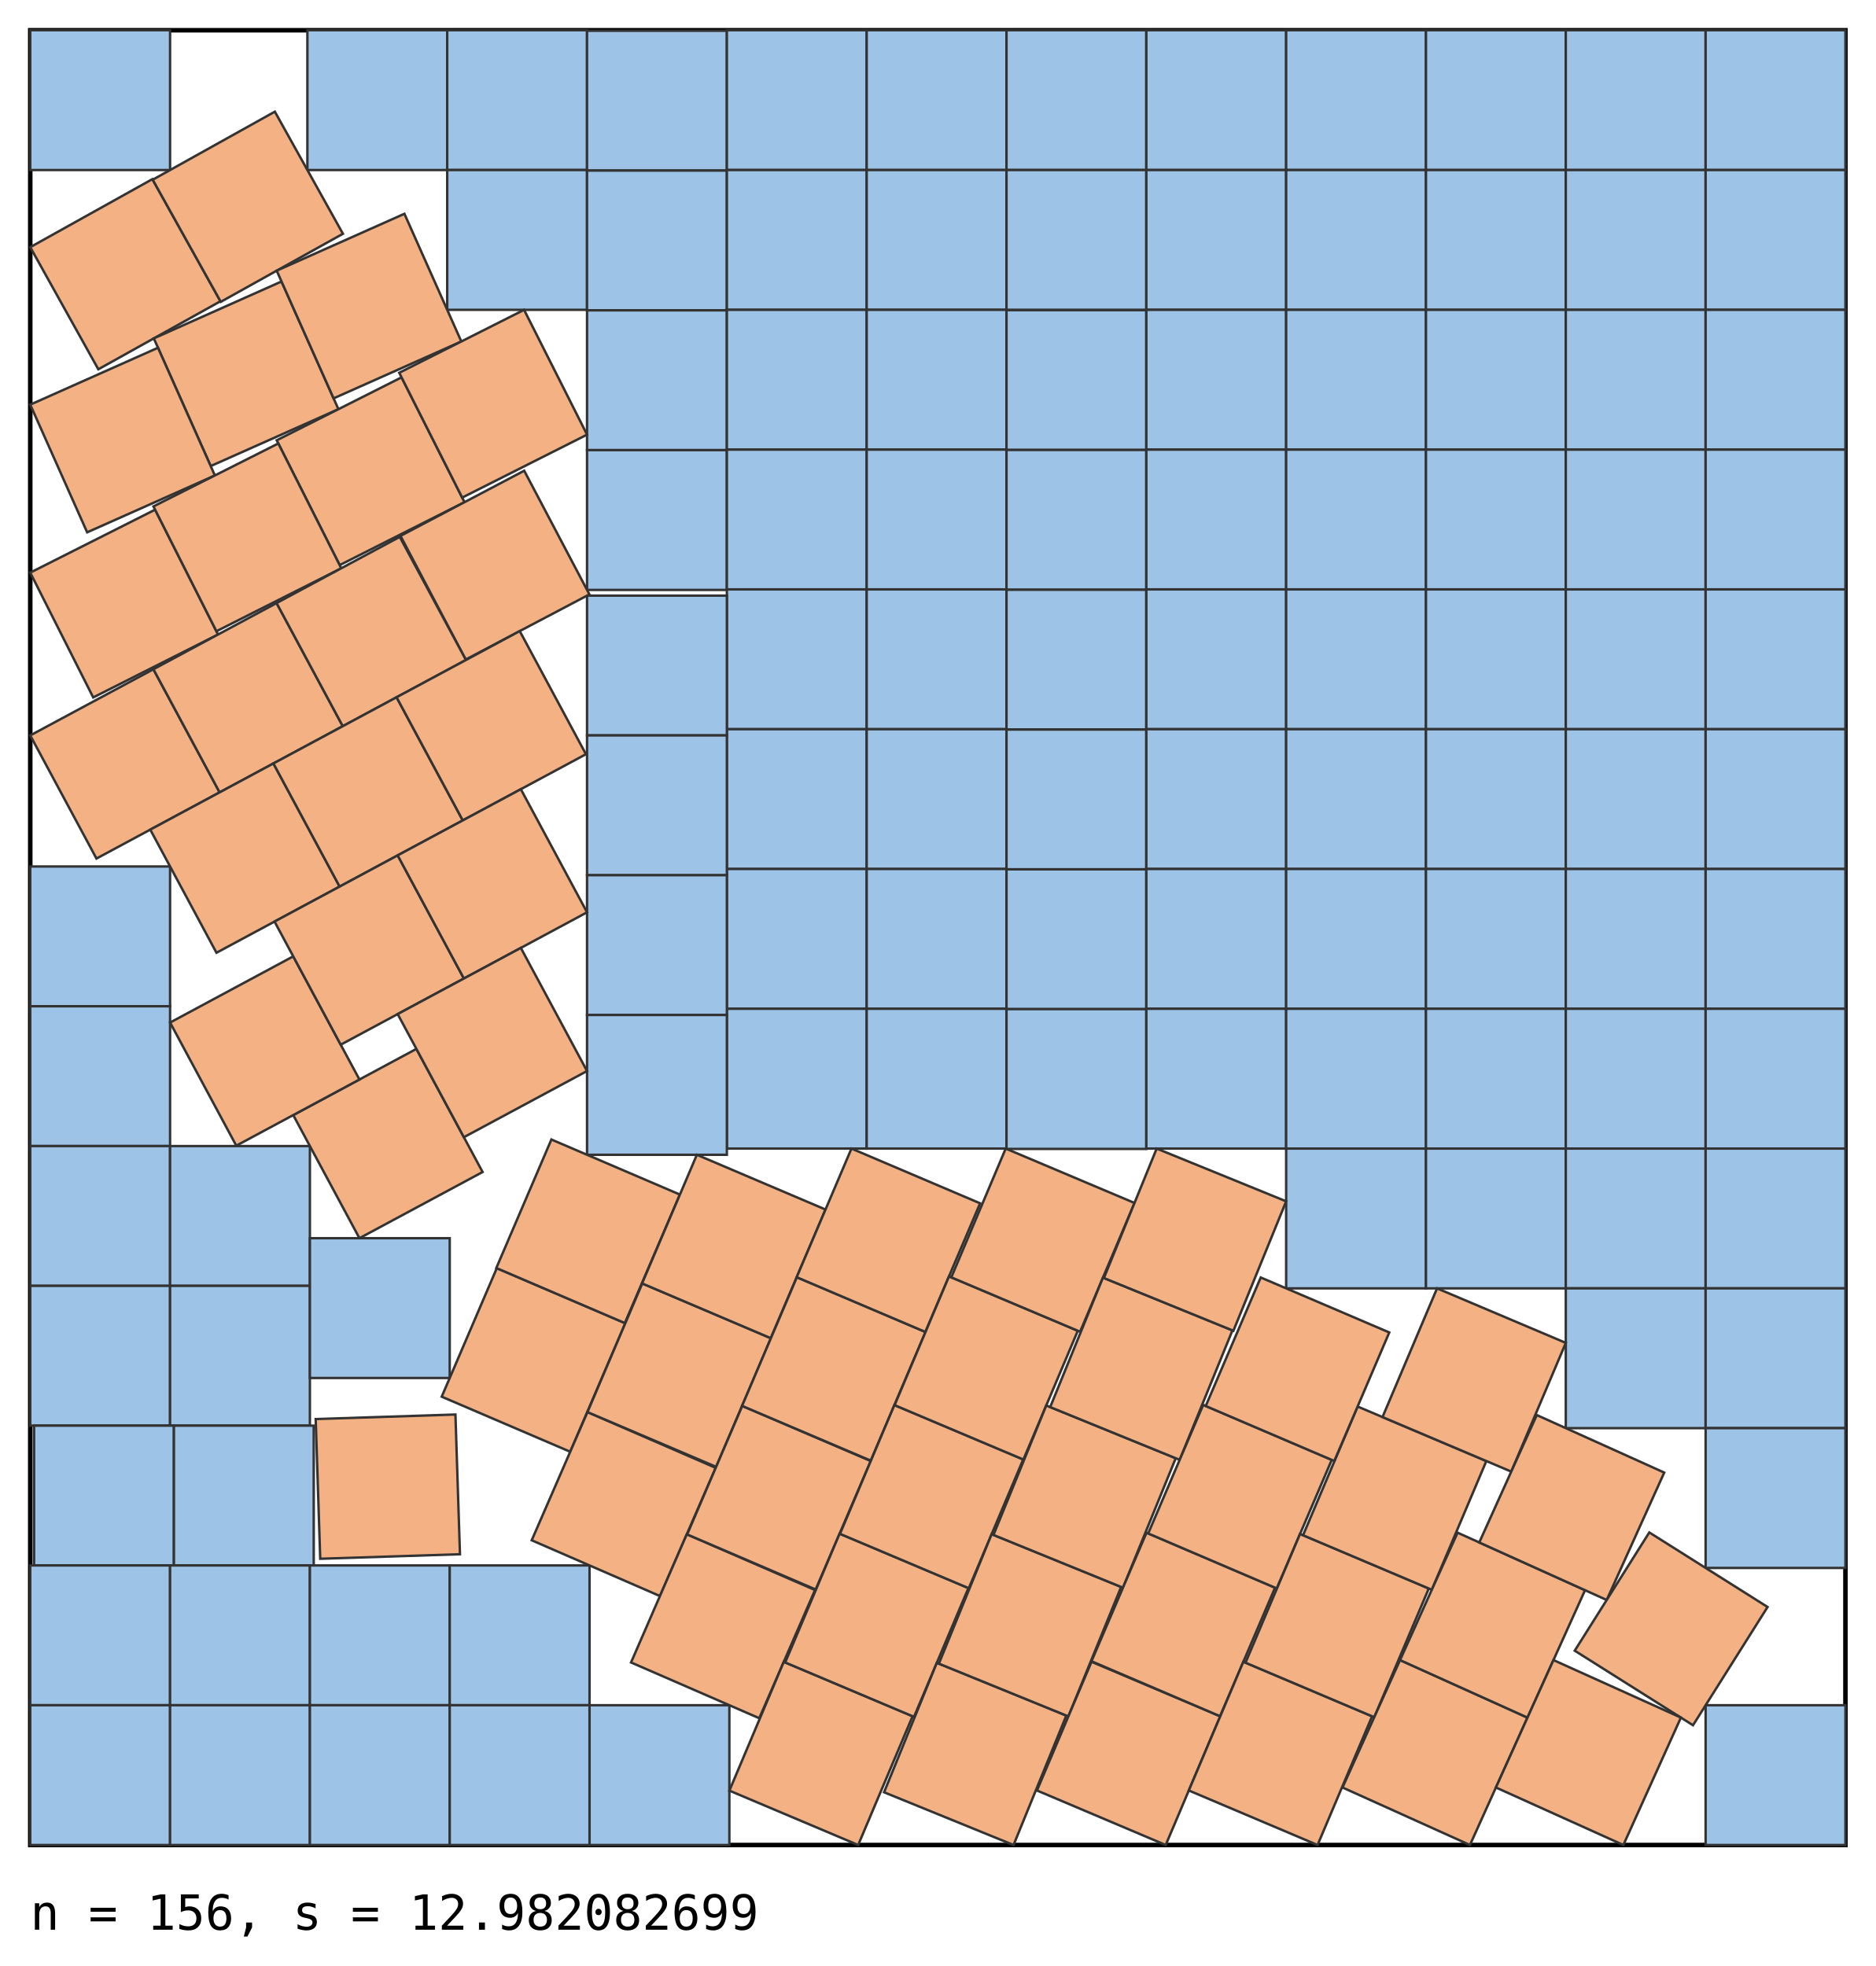
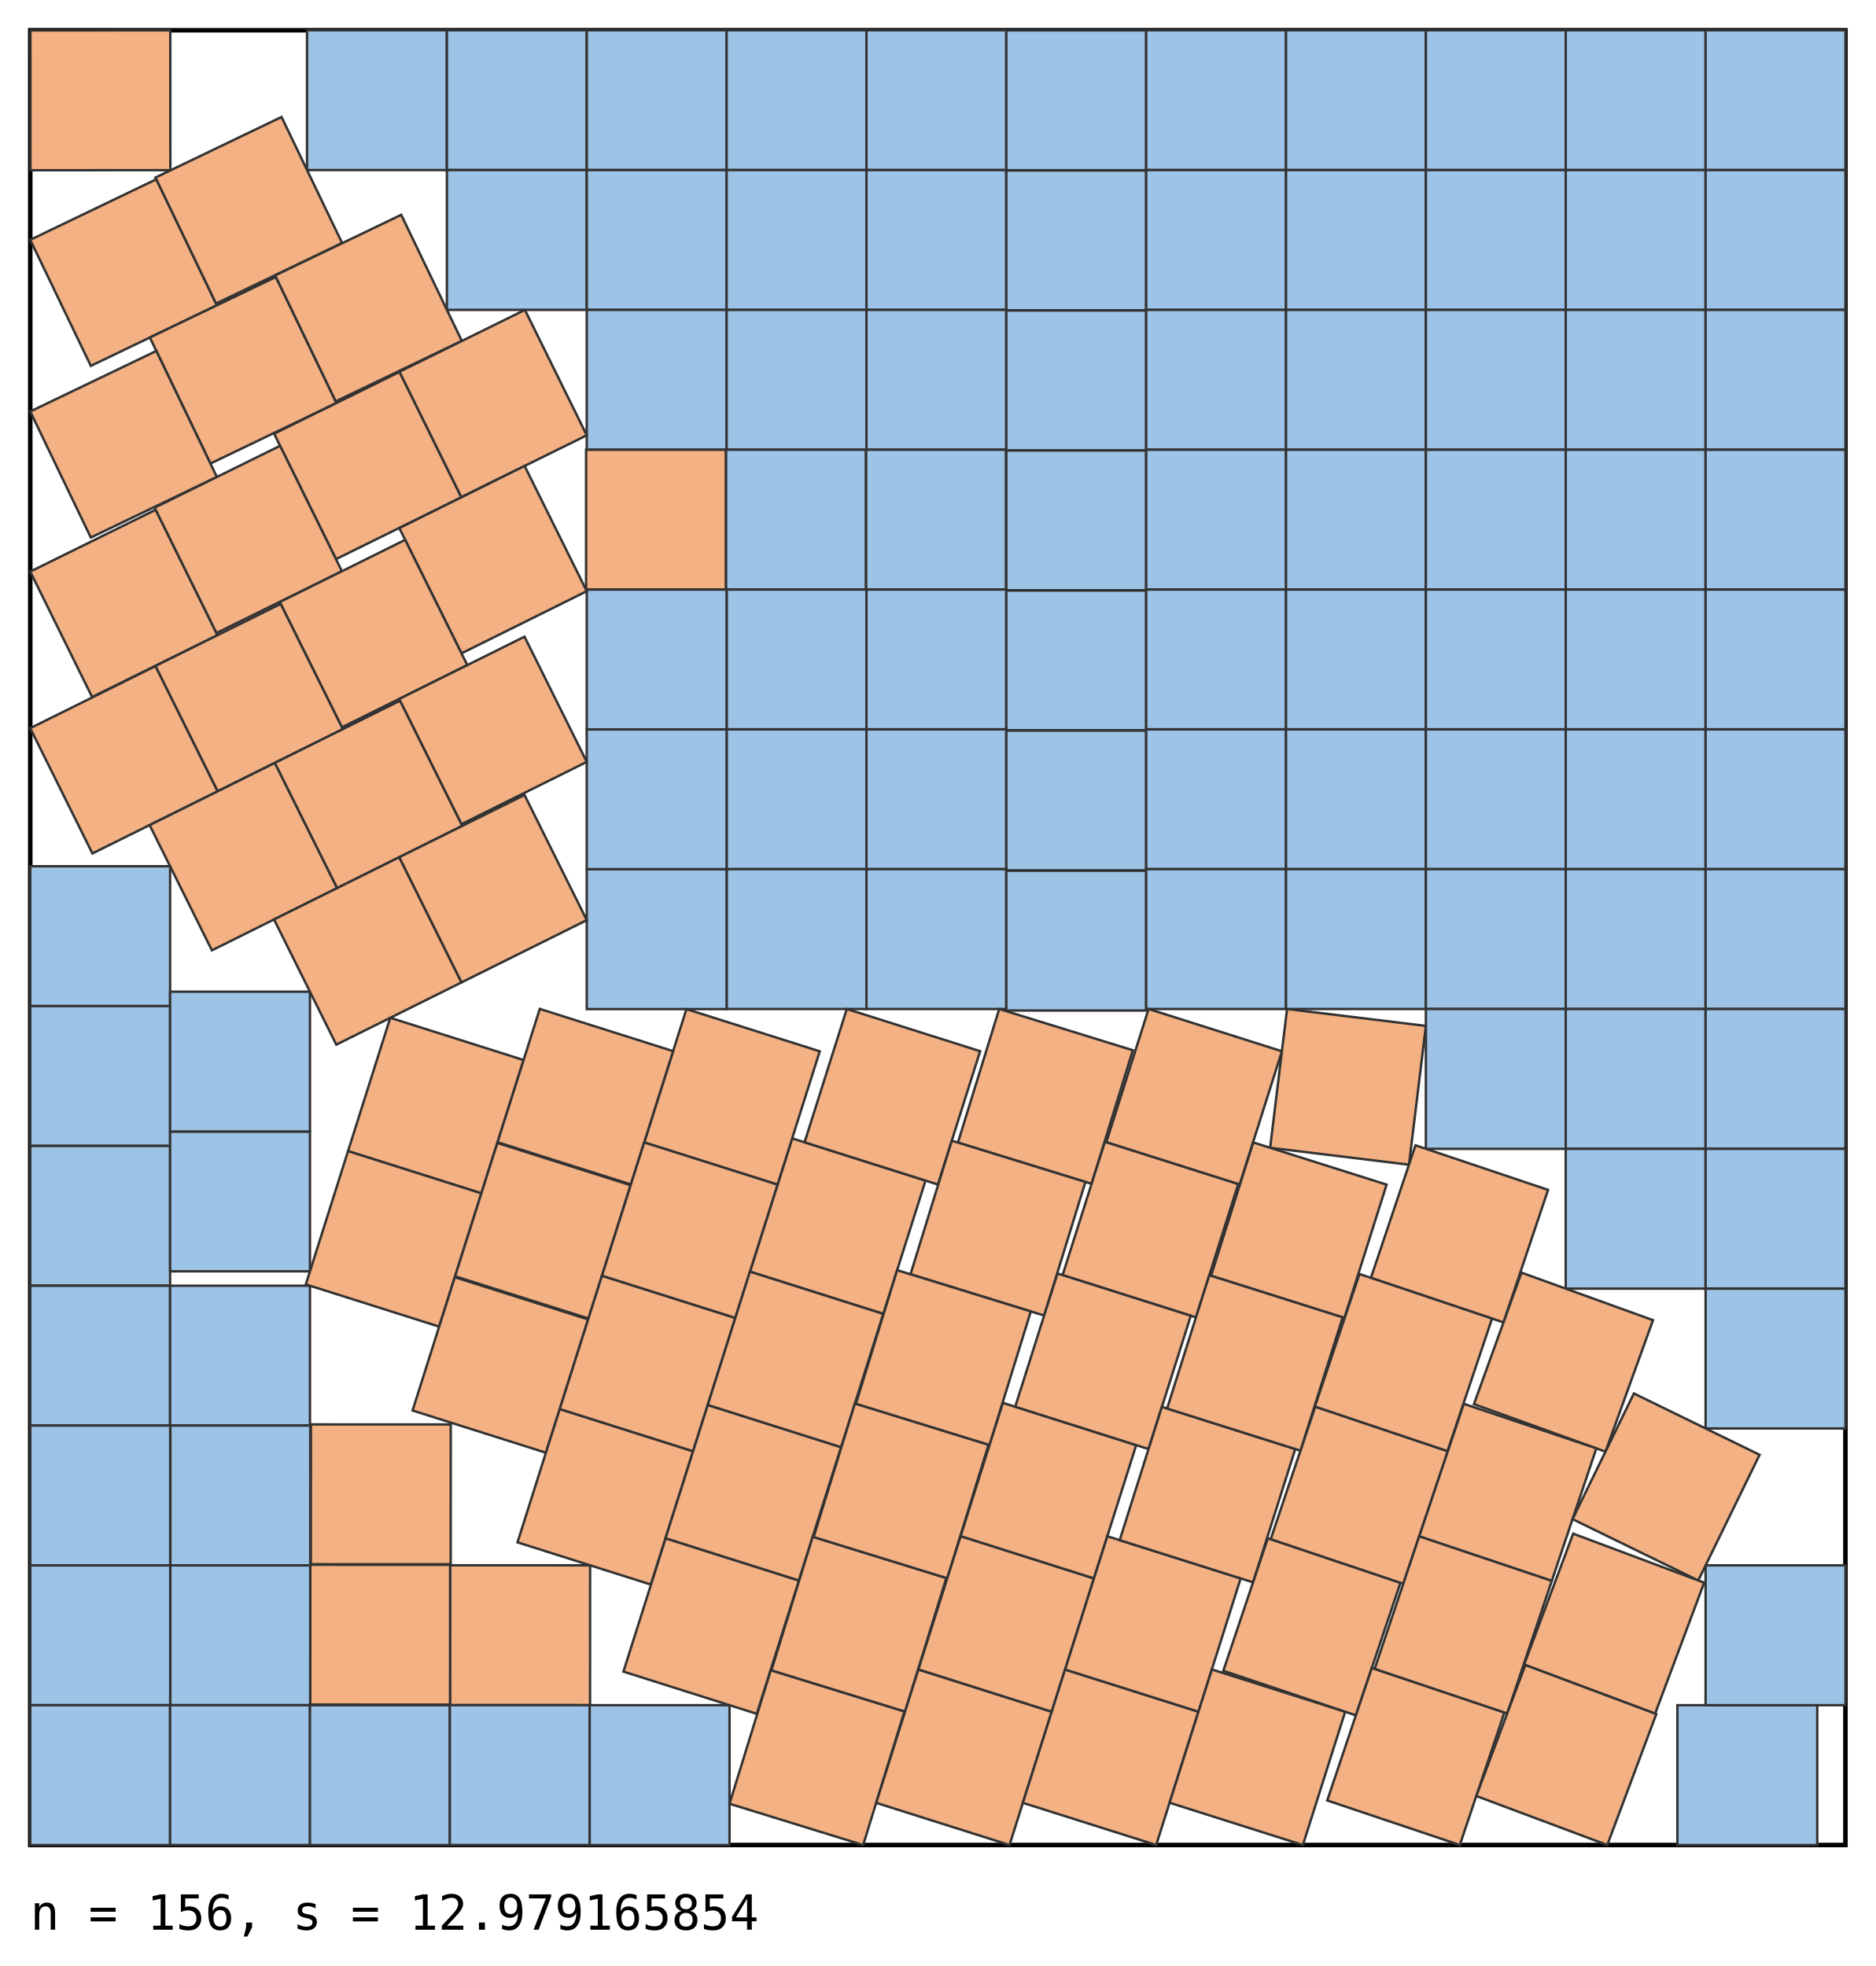
<svg xmlns="http://www.w3.org/2000/svg" width="620" height="650" viewBox="-10 -10 620 650">
  <rect x="0" y="0" width="600" height="600" fill="none" stroke="black" stroke-width="1.5" />
-   <polygon points="0.000,46.218 46.218,46.218 46.218,0.000 0.000,0.000" fill="#9dc3e6" stroke="#333" stroke-width="0.8" />
-   <polygon points="553.782,600.000 600.000,600.000 600.000,553.782 553.782,553.782" fill="#9dc3e6" stroke="#333" stroke-width="0.8" />
-   <polygon points="0.000,322.695 46.218,322.695 46.218,276.477 0.000,276.477" fill="#9dc3e6" stroke="#333" stroke-width="0.8" />
-   <polygon points="0.000,368.912 46.218,368.912 46.218,322.695 0.000,322.695" fill="#9dc3e6" stroke="#333" stroke-width="0.8" />
-   <polygon points="0.000,415.130 46.218,415.130 46.218,368.912 0.000,368.912" fill="#9dc3e6" stroke="#333" stroke-width="0.8" />
-   <polygon points="46.218,415.130 92.435,415.130 92.435,368.912 46.218,368.912" fill="#9dc3e6" stroke="#333" stroke-width="0.8" />
-   <polygon points="0.000,461.347 46.218,461.347 46.218,415.130 0.000,415.130" fill="#9dc3e6" stroke="#333" stroke-width="0.8" />
-   <polygon points="46.218,461.347 92.435,461.347 92.435,415.130 46.218,415.130" fill="#9dc3e6" stroke="#333" stroke-width="0.8" />
-   <polygon points="1.269,507.565 47.486,507.565 47.486,461.347 1.269,461.347" fill="#9dc3e6" stroke="#333" stroke-width="0.8" />
-   <polygon points="47.486,507.565 93.704,507.565 93.704,461.347 47.486,461.347" fill="#9dc3e6" stroke="#333" stroke-width="0.8" />
-   <polygon points="95.847,505.362 142.040,503.864 140.542,457.671 94.349,459.169" fill="#f4b183" stroke="#333" stroke-width="0.8" />
-   <polygon points="0.000,553.782 46.218,553.782 46.218,507.565 0.000,507.565" fill="#9dc3e6" stroke="#333" stroke-width="0.8" />
-   <polygon points="46.218,553.782 92.435,553.782 92.435,507.565 46.218,507.565" fill="#9dc3e6" stroke="#333" stroke-width="0.8" />
-   <polygon points="92.435,553.782 138.653,553.782 138.653,507.565 92.435,507.565" fill="#9dc3e6" stroke="#333" stroke-width="0.8" />
-   <polygon points="138.653,553.782 184.870,553.782 184.870,507.565 138.653,507.565" fill="#9dc3e6" stroke="#333" stroke-width="0.8" />
-   <polygon points="0.000,600.000 46.218,600.000 46.218,553.782 0.000,553.782" fill="#9dc3e6" stroke="#333" stroke-width="0.8" />
-   <polygon points="46.218,600.000 92.435,600.000 92.435,553.782 46.218,553.782" fill="#9dc3e6" stroke="#333" stroke-width="0.8" />
-   <polygon points="92.435,600.000 138.653,600.000 138.653,553.782 92.435,553.782" fill="#9dc3e6" stroke="#333" stroke-width="0.8" />
-   <polygon points="138.653,600.000 184.870,600.000 184.870,553.782 138.653,553.782" fill="#9dc3e6" stroke="#333" stroke-width="0.8" />
-   <polygon points="184.870,600.000 231.088,600.000 231.088,553.782 184.870,553.782" fill="#9dc3e6" stroke="#333" stroke-width="0.8" />
-   <polygon points="91.607,46.218 137.825,46.218 137.825,0.000 91.607,0.000" fill="#9dc3e6" stroke="#333" stroke-width="0.8" />
-   <polygon points="137.825,46.218 184.042,46.218 184.042,0.000 137.825,0.000" fill="#9dc3e6" stroke="#333" stroke-width="0.8" />
-   <polygon points="184.042,46.389 230.260,46.389 230.260,0.171 184.042,0.171" fill="#9dc3e6" stroke="#333" stroke-width="0.8" />
-   <polygon points="230.260,46.218 276.477,46.218 276.477,0.000 230.260,0.000" fill="#9dc3e6" stroke="#333" stroke-width="0.8" />
-   <polygon points="276.477,46.218 322.695,46.218 322.695,0.000 276.477,0.000" fill="#9dc3e6" stroke="#333" stroke-width="0.8" />
-   <polygon points="322.695,46.218 368.912,46.218 368.912,0.000 322.695,0.000" fill="#9dc3e6" stroke="#333" stroke-width="0.8" />
-   <polygon points="368.912,46.218 415.130,46.218 415.130,0.000 368.912,0.000" fill="#9dc3e6" stroke="#333" stroke-width="0.8" />
-   <polygon points="415.130,46.218 461.347,46.218 461.347,0.000 415.130,0.000" fill="#9dc3e6" stroke="#333" stroke-width="0.8" />
-   <polygon points="461.347,46.218 507.565,46.218 507.565,0.000 461.347,0.000" fill="#9dc3e6" stroke="#333" stroke-width="0.8" />
-   <polygon points="507.565,46.218 553.782,46.218 553.782,0.000 507.565,0.000" fill="#9dc3e6" stroke="#333" stroke-width="0.8" />
-   <polygon points="553.782,46.218 600.000,46.218 600.000,0.000 553.782,0.000" fill="#9dc3e6" stroke="#333" stroke-width="0.8" />
-   <polygon points="137.825,92.435 184.042,92.435 184.042,46.218 137.825,46.218" fill="#9dc3e6" stroke="#333" stroke-width="0.8" />
-   <polygon points="184.042,92.606 230.260,92.606 230.260,46.389 184.042,46.389" fill="#9dc3e6" stroke="#333" stroke-width="0.8" />
-   <polygon points="230.260,92.435 276.477,92.435 276.477,46.218 230.260,46.218" fill="#9dc3e6" stroke="#333" stroke-width="0.8" />
-   <polygon points="276.477,92.435 322.695,92.435 322.695,46.218 276.477,46.218" fill="#9dc3e6" stroke="#333" stroke-width="0.8" />
-   <polygon points="322.695,92.435 368.912,92.435 368.912,46.218 322.695,46.218" fill="#9dc3e6" stroke="#333" stroke-width="0.8" />
-   <polygon points="368.912,92.435 415.130,92.435 415.130,46.218 368.912,46.218" fill="#9dc3e6" stroke="#333" stroke-width="0.8" />
-   <polygon points="415.130,92.435 461.347,92.435 461.347,46.218 415.130,46.218" fill="#9dc3e6" stroke="#333" stroke-width="0.8" />
-   <polygon points="461.347,92.435 507.565,92.435 507.565,46.218 461.347,46.218" fill="#9dc3e6" stroke="#333" stroke-width="0.8" />
-   <polygon points="507.565,92.435 553.782,92.435 553.782,46.218 507.565,46.218" fill="#9dc3e6" stroke="#333" stroke-width="0.8" />
-   <polygon points="553.782,92.435 600.000,92.435 600.000,46.218 553.782,46.218" fill="#9dc3e6" stroke="#333" stroke-width="0.8" />
-   <polygon points="184.042,138.824 230.260,138.824 230.260,92.606 184.042,92.606" fill="#9dc3e6" stroke="#333" stroke-width="0.8" />
-   <polygon points="230.260,138.653 276.477,138.653 276.477,92.435 230.260,92.435" fill="#9dc3e6" stroke="#333" stroke-width="0.8" />
-   <polygon points="276.477,138.653 322.695,138.653 322.695,92.435 276.477,92.435" fill="#9dc3e6" stroke="#333" stroke-width="0.8" />
-   <polygon points="322.695,138.766 368.912,138.766 368.912,92.549 322.695,92.549" fill="#9dc3e6" stroke="#333" stroke-width="0.8" />
-   <polygon points="368.912,138.653 415.130,138.653 415.130,92.435 368.912,92.435" fill="#9dc3e6" stroke="#333" stroke-width="0.8" />
-   <polygon points="415.130,138.653 461.347,138.653 461.347,92.435 415.130,92.435" fill="#9dc3e6" stroke="#333" stroke-width="0.8" />
-   <polygon points="461.347,138.653 507.565,138.653 507.565,92.435 461.347,92.435" fill="#9dc3e6" stroke="#333" stroke-width="0.8" />
-   <polygon points="507.565,138.653 553.782,138.653 553.782,92.435 507.565,92.435" fill="#9dc3e6" stroke="#333" stroke-width="0.8" />
-   <polygon points="553.782,138.653 600.000,138.653 600.000,92.435 553.782,92.435" fill="#9dc3e6" stroke="#333" stroke-width="0.8" />
-   <polygon points="184.042,185.041 230.260,185.041 230.260,138.824 184.042,138.824" fill="#9dc3e6" stroke="#333" stroke-width="0.8" />
-   <polygon points="230.260,184.870 276.477,184.870 276.477,138.653 230.260,138.653" fill="#9dc3e6" stroke="#333" stroke-width="0.8" />
-   <polygon points="276.477,184.870 322.695,184.870 322.695,138.653 276.477,138.653" fill="#9dc3e6" stroke="#333" stroke-width="0.8" />
-   <polygon points="322.695,184.984 368.912,184.984 368.912,138.766 322.695,138.766" fill="#9dc3e6" stroke="#333" stroke-width="0.8" />
-   <polygon points="368.912,184.870 415.130,184.870 415.130,138.653 368.912,138.653" fill="#9dc3e6" stroke="#333" stroke-width="0.8" />
-   <polygon points="415.130,184.870 461.347,184.870 461.347,138.653 415.130,138.653" fill="#9dc3e6" stroke="#333" stroke-width="0.8" />
-   <polygon points="461.347,184.870 507.565,184.870 507.565,138.653 461.347,138.653" fill="#9dc3e6" stroke="#333" stroke-width="0.8" />
-   <polygon points="507.565,184.870 553.782,184.870 553.782,138.653 507.565,138.653" fill="#9dc3e6" stroke="#333" stroke-width="0.8" />
-   <polygon points="553.782,184.870 600.000,184.870 600.000,138.653 553.782,138.653" fill="#9dc3e6" stroke="#333" stroke-width="0.8" />
-   <polygon points="230.260,231.088 276.477,231.088 276.477,184.870 230.260,184.870" fill="#9dc3e6" stroke="#333" stroke-width="0.8" />
-   <polygon points="276.477,231.088 322.695,231.088 322.695,184.870 276.477,184.870" fill="#9dc3e6" stroke="#333" stroke-width="0.8" />
-   <polygon points="322.695,231.201 368.912,231.201 368.912,184.984 322.695,184.984" fill="#9dc3e6" stroke="#333" stroke-width="0.8" />
-   <polygon points="368.912,231.088 415.130,231.088 415.130,184.870 368.912,184.870" fill="#9dc3e6" stroke="#333" stroke-width="0.8" />
-   <polygon points="415.130,231.088 461.347,231.088 461.347,184.870 415.130,184.870" fill="#9dc3e6" stroke="#333" stroke-width="0.8" />
-   <polygon points="461.347,231.088 507.565,231.088 507.565,184.870 461.347,184.870" fill="#9dc3e6" stroke="#333" stroke-width="0.8" />
-   <polygon points="507.565,231.088 553.782,231.088 553.782,184.870 507.565,184.870" fill="#9dc3e6" stroke="#333" stroke-width="0.8" />
-   <polygon points="553.782,231.088 600.000,231.088 600.000,184.870 553.782,184.870" fill="#9dc3e6" stroke="#333" stroke-width="0.8" />
-   <polygon points="230.260,277.305 276.477,277.305 276.477,231.088 230.260,231.088" fill="#9dc3e6" stroke="#333" stroke-width="0.8" />
-   <polygon points="276.477,277.305 322.695,277.305 322.695,231.088 276.477,231.088" fill="#9dc3e6" stroke="#333" stroke-width="0.8" />
-   <polygon points="322.695,277.419 368.912,277.419 368.912,231.201 322.695,231.201" fill="#9dc3e6" stroke="#333" stroke-width="0.8" />
-   <polygon points="368.912,277.305 415.130,277.305 415.130,231.088 368.912,231.088" fill="#9dc3e6" stroke="#333" stroke-width="0.8" />
-   <polygon points="415.130,277.305 461.347,277.305 461.347,231.088 415.130,231.088" fill="#9dc3e6" stroke="#333" stroke-width="0.8" />
-   <polygon points="461.347,277.305 507.565,277.305 507.565,231.088 461.347,231.088" fill="#9dc3e6" stroke="#333" stroke-width="0.8" />
-   <polygon points="507.565,277.305 553.782,277.305 553.782,231.088 507.565,231.088" fill="#9dc3e6" stroke="#333" stroke-width="0.8" />
-   <polygon points="553.782,277.305 600.000,277.305 600.000,231.088 553.782,231.088" fill="#9dc3e6" stroke="#333" stroke-width="0.8" />
-   <polygon points="230.260,323.523 276.477,323.523 276.477,277.305 230.260,277.305" fill="#9dc3e6" stroke="#333" stroke-width="0.8" />
-   <polygon points="276.477,323.523 322.695,323.523 322.695,277.305 276.477,277.305" fill="#9dc3e6" stroke="#333" stroke-width="0.8" />
-   <polygon points="322.695,323.636 368.912,323.636 368.912,277.419 322.695,277.419" fill="#9dc3e6" stroke="#333" stroke-width="0.8" />
-   <polygon points="368.912,323.523 415.130,323.523 415.130,277.305 368.912,277.305" fill="#9dc3e6" stroke="#333" stroke-width="0.8" />
-   <polygon points="415.130,323.523 461.347,323.523 461.347,277.305 415.130,277.305" fill="#9dc3e6" stroke="#333" stroke-width="0.8" />
-   <polygon points="461.347,323.523 507.565,323.523 507.565,277.305 461.347,277.305" fill="#9dc3e6" stroke="#333" stroke-width="0.8" />
-   <polygon points="507.565,323.523 553.782,323.523 553.782,277.305 507.565,277.305" fill="#9dc3e6" stroke="#333" stroke-width="0.8" />
-   <polygon points="553.782,323.523 600.000,323.523 600.000,277.305 553.782,277.305" fill="#9dc3e6" stroke="#333" stroke-width="0.8" />
-   <polygon points="230.260,369.740 276.477,369.740 276.477,323.523 230.260,323.523" fill="#9dc3e6" stroke="#333" stroke-width="0.8" />
-   <polygon points="276.477,369.740 322.695,369.740 322.695,323.523 276.477,323.523" fill="#9dc3e6" stroke="#333" stroke-width="0.8" />
-   <polygon points="322.695,369.854 368.912,369.854 368.912,323.636 322.695,323.636" fill="#9dc3e6" stroke="#333" stroke-width="0.8" />
-   <polygon points="368.912,369.740 415.130,369.740 415.130,323.523 368.912,323.523" fill="#9dc3e6" stroke="#333" stroke-width="0.8" />
-   <polygon points="415.130,369.740 461.347,369.740 461.347,323.523 415.130,323.523" fill="#9dc3e6" stroke="#333" stroke-width="0.8" />
-   <polygon points="461.347,369.740 507.565,369.740 507.565,323.523 461.347,323.523" fill="#9dc3e6" stroke="#333" stroke-width="0.8" />
-   <polygon points="507.565,369.740 553.782,369.740 553.782,323.523 507.565,323.523" fill="#9dc3e6" stroke="#333" stroke-width="0.8" />
-   <polygon points="553.782,369.740 600.000,369.740 600.000,323.523 553.782,323.523" fill="#9dc3e6" stroke="#333" stroke-width="0.8" />
-   <polygon points="415.130,415.958 461.347,415.958 461.347,369.740 415.130,369.740" fill="#9dc3e6" stroke="#333" stroke-width="0.8" />
-   <polygon points="461.347,415.958 507.565,415.958 507.565,369.740 461.347,369.740" fill="#9dc3e6" stroke="#333" stroke-width="0.8" />
-   <polygon points="507.565,415.958 553.782,415.958 553.782,369.740 507.565,369.740" fill="#9dc3e6" stroke="#333" stroke-width="0.8" />
-   <polygon points="553.782,415.958 600.000,415.958 600.000,369.740 553.782,369.740" fill="#9dc3e6" stroke="#333" stroke-width="0.8" />
-   <polygon points="507.565,462.175 553.782,462.175 553.782,415.958 507.565,415.958" fill="#9dc3e6" stroke="#333" stroke-width="0.8" />
-   <polygon points="553.782,462.175 600.000,462.175 600.000,415.958 553.782,415.958" fill="#9dc3e6" stroke="#333" stroke-width="0.8" />
-   <polygon points="553.782,508.393 600.000,508.393 600.000,462.175 553.782,462.175" fill="#9dc3e6" stroke="#333" stroke-width="0.8" />
-   <polygon points="108.809,399.374 149.518,377.493 127.636,336.783 86.927,358.665" fill="#f4b183" stroke="#333" stroke-width="0.8" />
-   <polygon points="92.435,445.592 138.653,445.592 138.653,399.374 92.435,399.374" fill="#9dc3e6" stroke="#333" stroke-width="0.8" />
-   <polygon points="68.099,368.785 108.809,346.903 86.927,306.194 46.218,328.075" fill="#f4b183" stroke="#333" stroke-width="0.8" />
-   <polygon points="184.042,233.143 230.260,233.143 230.260,186.925 184.042,186.925" fill="#9dc3e6" stroke="#333" stroke-width="0.8" />
-   <polygon points="184.042,279.360 230.260,279.360 230.260,233.143 184.042,233.143" fill="#9dc3e6" stroke="#333" stroke-width="0.8" />
-   <polygon points="184.042,325.578 230.260,325.578 230.260,279.360 184.042,279.360" fill="#9dc3e6" stroke="#333" stroke-width="0.8" />
-   <polygon points="184.042,371.796 230.260,371.796 230.260,325.578 184.042,325.578" fill="#9dc3e6" stroke="#333" stroke-width="0.8" />
-   <polygon points="22.497,112.092 62.870,89.595 40.372,49.222 0.000,71.719" fill="#f4b183" stroke="#333" stroke-width="0.8" />
-   <polygon points="62.977,89.787 103.350,67.290 80.852,26.918 40.480,49.415" fill="#f4b183" stroke="#333" stroke-width="0.8" />
-   <polygon points="59.644,144.090 101.861,125.282 83.053,83.065 40.836,101.873" fill="#f4b183" stroke="#333" stroke-width="0.8" />
-   <polygon points="100.268,121.705 142.485,102.897 123.677,60.680 81.460,79.488" fill="#f4b183" stroke="#333" stroke-width="0.8" />
-   <polygon points="102.270,176.836 143.538,156.027 122.729,114.759 81.461,135.568" fill="#f4b183" stroke="#333" stroke-width="0.8" />
-   <polygon points="142.774,154.512 184.042,133.703 163.233,92.435 121.965,113.244" fill="#f4b183" stroke="#333" stroke-width="0.8" />
-   <polygon points="143.931,208.062 184.819,186.516 163.273,145.628 122.385,167.175" fill="#f4b183" stroke="#333" stroke-width="0.8" />
-   <polygon points="18.808,166.000 61.026,147.192 42.217,104.974 0.000,123.783" fill="#f4b183" stroke="#333" stroke-width="0.8" />
-   <polygon points="20.809,220.586 62.077,199.777 41.268,158.509 0.000,179.318" fill="#f4b183" stroke="#333" stroke-width="0.8" />
-   <polygon points="61.532,198.697 102.800,177.888 81.991,136.620 40.723,157.429" fill="#f4b183" stroke="#333" stroke-width="0.8" />
-   <polygon points="21.882,273.853 62.591,251.971 40.709,211.262 0.000,233.144" fill="#f4b183" stroke="#333" stroke-width="0.8" />
-   <polygon points="62.591,251.971 103.300,230.090 81.419,189.380 40.709,211.262" fill="#f4b183" stroke="#333" stroke-width="0.8" />
-   <polygon points="103.300,230.090 144.010,208.208 122.128,167.499 81.419,189.380" fill="#f4b183" stroke="#333" stroke-width="0.8" />
-   <polygon points="61.550,305.002 102.259,283.120 80.378,242.411 39.668,264.293" fill="#f4b183" stroke="#333" stroke-width="0.8" />
-   <polygon points="102.259,283.120 142.969,261.239 121.087,220.530 80.378,242.411" fill="#f4b183" stroke="#333" stroke-width="0.8" />
-   <polygon points="142.969,261.239 183.678,239.357 161.797,198.648 121.087,220.530" fill="#f4b183" stroke="#333" stroke-width="0.8" />
-   <polygon points="102.623,335.396 143.333,313.514 121.451,272.805 80.742,294.686" fill="#f4b183" stroke="#333" stroke-width="0.8" />
-   <polygon points="143.333,313.514 184.042,291.633 162.161,250.923 121.451,272.805" fill="#f4b183" stroke="#333" stroke-width="0.8" />
-   <polygon points="143.333,365.985 184.042,344.104 162.161,303.394 121.451,325.276" fill="#f4b183" stroke="#333" stroke-width="0.8" />
-   <polygon points="136.003,451.774 178.485,469.978 196.689,427.497 154.207,409.293" fill="#f4b183" stroke="#333" stroke-width="0.8" />
-   <polygon points="154.054,409.227 196.535,427.431 214.739,384.950 172.258,366.746" fill="#f4b183" stroke="#333" stroke-width="0.8" />
-   <polygon points="165.753,499.250 208.136,517.684 226.569,475.302 184.187,456.868" fill="#f4b183" stroke="#333" stroke-width="0.8" />
-   <polygon points="184.186,456.868 226.712,474.969 244.813,432.444 202.288,414.343" fill="#f4b183" stroke="#333" stroke-width="0.8" />
-   <polygon points="202.237,414.321 244.762,432.422 262.864,389.897 220.338,371.796" fill="#f4b183" stroke="#333" stroke-width="0.8" />
-   <polygon points="198.584,539.645 240.966,558.079 259.400,515.697 217.017,497.263" fill="#f4b183" stroke="#333" stroke-width="0.8" />
-   <polygon points="217.133,497.313 259.611,515.524 277.822,473.046 235.344,454.835" fill="#f4b183" stroke="#333" stroke-width="0.8" />
-   <polygon points="235.292,454.813 277.817,472.914 295.919,430.389 253.394,412.287" fill="#f4b183" stroke="#333" stroke-width="0.8" />
-   <polygon points="253.342,412.266 295.867,430.367 313.969,387.842 271.444,369.740" fill="#f4b183" stroke="#333" stroke-width="0.8" />
-   <polygon points="231.090,582.018 273.666,600.000 291.648,557.424 249.072,539.442" fill="#f4b183" stroke="#333" stroke-width="0.8" />
-   <polygon points="249.542,539.640 292.118,557.623 310.101,515.047 267.525,497.065" fill="#f4b183" stroke="#333" stroke-width="0.8" />
-   <polygon points="267.654,497.119 310.230,515.102 328.213,472.526 285.637,454.544" fill="#f4b183" stroke="#333" stroke-width="0.8" />
-   <polygon points="285.705,454.572 328.280,472.555 346.263,429.979 303.687,411.997" fill="#f4b183" stroke="#333" stroke-width="0.8" />
-   <polygon points="304.444,412.316 347.019,430.299 365.002,387.723 322.426,369.740" fill="#f4b183" stroke="#333" stroke-width="0.8" />
-   <polygon points="282.224,582.561 325.025,600.000 342.464,557.199 299.663,539.760" fill="#f4b183" stroke="#333" stroke-width="0.8" />
-   <polygon points="300.338,540.035 343.139,557.474 360.578,514.673 317.777,497.233" fill="#f4b183" stroke="#333" stroke-width="0.8" />
-   <polygon points="318.390,497.483 361.191,514.922 378.630,472.121 335.829,454.682" fill="#f4b183" stroke="#333" stroke-width="0.8" />
-   <polygon points="337.134,455.214 379.935,472.653 397.375,429.852 354.574,412.413" fill="#f4b183" stroke="#333" stroke-width="0.8" />
-   <polygon points="332.761,581.972 375.317,600.000 393.345,557.443 350.789,539.416" fill="#f4b183" stroke="#333" stroke-width="0.8" />
-   <polygon points="350.789,539.241 393.283,557.417 411.458,514.923 368.965,496.748" fill="#f4b183" stroke="#333" stroke-width="0.8" />
-   <polygon points="369.527,496.988 412.020,515.164 430.196,472.670 387.703,454.494" fill="#f4b183" stroke="#333" stroke-width="0.8" />
-   <polygon points="382.954,581.972 425.511,600.000 443.539,557.443 400.982,539.416" fill="#f4b183" stroke="#333" stroke-width="0.8" />
-   <polygon points="401.693,539.717 444.249,557.745 462.277,515.188 419.721,497.160" fill="#f4b183" stroke="#333" stroke-width="0.8" />
-   <polygon points="420.716,497.582 463.273,515.610 481.301,473.053 438.744,455.025" fill="#f4b183" stroke="#333" stroke-width="0.8" />
-   <polygon points="446.981,458.514 489.537,476.542 507.565,433.986 465.008,415.958" fill="#f4b183" stroke="#333" stroke-width="0.8" />
-   <polygon points="433.758,580.982 475.881,600.000 494.900,557.877 452.776,538.859" fill="#f4b183" stroke="#333" stroke-width="0.8" />
-   <polygon points="452.776,538.859 494.900,557.877 513.918,515.753 471.794,496.735" fill="#f4b183" stroke="#333" stroke-width="0.8" />
-   <polygon points="478.960,499.970 521.083,518.988 540.101,476.865 497.978,457.847" fill="#f4b183" stroke="#333" stroke-width="0.8" />
-   <polygon points="354.889,412.541 397.690,429.981 415.130,387.180 372.329,369.740" fill="#f4b183" stroke="#333" stroke-width="0.8" />
-   <polygon points="388.549,454.856 431.042,473.032 449.218,430.539 406.725,412.363" fill="#f4b183" stroke="#333" stroke-width="0.8" />
-   <polygon points="510.515,535.750 549.611,560.399 574.260,521.304 535.164,496.654" fill="#f4b183" stroke="#333" stroke-width="0.8" />
-   <polygon points="484.468,580.982 526.591,600.000 545.609,557.877 503.486,538.859" fill="#f4b183" stroke="#333" stroke-width="0.8" />
-   <text x="0" y="628" font-family="monospace" font-size="16">n = 156, s = 12.982082699</text>
+   <polygon points="0.080,46.284 46.308,46.262 46.287,0.035 0.059,0.056" fill="#f4b183" stroke="#333" stroke-width="0.8" />
+   <polygon points="544.453,600.000 590.681,600.000 590.681,553.772 544.453,553.772" fill="#9dc3e6" stroke="#333" stroke-width="0.8" />
+   <polygon points="0.000,322.632 46.228,322.632 46.228,276.404 0.000,276.404" fill="#9dc3e6" stroke="#333" stroke-width="0.8" />
+   <polygon points="0.000,368.860 46.228,368.860 46.228,322.632 0.000,322.632" fill="#9dc3e6" stroke="#333" stroke-width="0.8" />
+   <polygon points="0.000,415.088 46.228,415.088 46.228,368.860 0.000,368.860" fill="#9dc3e6" stroke="#333" stroke-width="0.8" />
+   <polygon points="46.228,410.329 92.456,410.329 92.456,364.101 46.228,364.101" fill="#9dc3e6" stroke="#333" stroke-width="0.8" />
+   <polygon points="0.000,461.316 46.228,461.316 46.228,415.088 0.000,415.088" fill="#9dc3e6" stroke="#333" stroke-width="0.8" />
+   <polygon points="46.228,461.316 92.456,461.316 92.456,415.088 46.228,415.088" fill="#9dc3e6" stroke="#333" stroke-width="0.8" />
+   <polygon points="0.021,507.544 46.249,507.544 46.249,461.316 0.021,461.316" fill="#9dc3e6" stroke="#333" stroke-width="0.8" />
+   <polygon points="46.326,507.544 92.554,507.544 92.554,461.316 46.326,461.316" fill="#9dc3e6" stroke="#333" stroke-width="0.8" />
+   <polygon points="92.750,507.165 138.978,507.180 138.993,460.952 92.765,460.937" fill="#f4b183" stroke="#333" stroke-width="0.8" />
+   <polygon points="0.021,553.772 46.249,553.772 46.249,507.544 0.021,507.544" fill="#9dc3e6" stroke="#333" stroke-width="0.8" />
+   <polygon points="46.312,553.772 92.540,553.772 92.540,507.544 46.312,507.544" fill="#9dc3e6" stroke="#333" stroke-width="0.8" />
+   <polygon points="92.564,553.562 138.792,553.583 138.813,507.355 92.585,507.334" fill="#f4b183" stroke="#333" stroke-width="0.8" />
+   <polygon points="138.812,553.744 185.040,553.761 185.057,507.533 138.829,507.516" fill="#f4b183" stroke="#333" stroke-width="0.8" />
+   <polygon points="0.000,600.000 46.228,600.000 46.228,553.772 0.000,553.772" fill="#9dc3e6" stroke="#333" stroke-width="0.8" />
+   <polygon points="46.228,600.000 92.456,600.000 92.456,553.772 46.228,553.772" fill="#9dc3e6" stroke="#333" stroke-width="0.8" />
+   <polygon points="92.456,600.000 138.684,600.000 138.684,553.772 92.456,553.772" fill="#9dc3e6" stroke="#333" stroke-width="0.8" />
+   <polygon points="138.684,599.996 184.912,599.996 184.912,553.768 138.684,553.768" fill="#9dc3e6" stroke="#333" stroke-width="0.8" />
+   <polygon points="184.912,600.000 231.140,600.000 231.140,553.772 184.912,553.772" fill="#9dc3e6" stroke="#333" stroke-width="0.8" />
+   <polygon points="91.493,46.228 137.721,46.228 137.721,0.000 91.493,0.000" fill="#9dc3e6" stroke="#333" stroke-width="0.8" />
+   <polygon points="137.721,46.228 183.949,46.228 183.949,0.000 137.721,0.000" fill="#9dc3e6" stroke="#333" stroke-width="0.8" />
+   <polygon points="183.949,46.228 230.177,46.228 230.177,0.000 183.949,0.000" fill="#9dc3e6" stroke="#333" stroke-width="0.8" />
+   <polygon points="230.177,46.228 276.404,46.228 276.404,0.000 230.177,0.000" fill="#9dc3e6" stroke="#333" stroke-width="0.8" />
+   <polygon points="276.404,46.228 322.632,46.228 322.632,0.000 276.404,0.000" fill="#9dc3e6" stroke="#333" stroke-width="0.8" />
+   <polygon points="322.632,46.274 368.860,46.274 368.860,0.046 322.632,0.046" fill="#9dc3e6" stroke="#333" stroke-width="0.8" />
+   <polygon points="368.860,46.228 415.088,46.228 415.088,0.000 368.860,0.000" fill="#9dc3e6" stroke="#333" stroke-width="0.8" />
+   <polygon points="415.088,46.228 461.316,46.228 461.316,0.000 415.088,0.000" fill="#9dc3e6" stroke="#333" stroke-width="0.8" />
+   <polygon points="461.316,46.228 507.544,46.228 507.544,0.000 461.316,0.000" fill="#9dc3e6" stroke="#333" stroke-width="0.8" />
+   <polygon points="507.544,46.228 553.772,46.228 553.772,0.000 507.544,0.000" fill="#9dc3e6" stroke="#333" stroke-width="0.8" />
+   <polygon points="553.772,46.228 600.000,46.228 600.000,0.000 553.772,0.000" fill="#9dc3e6" stroke="#333" stroke-width="0.8" />
+   <polygon points="137.721,92.456 183.949,92.456 183.949,46.228 137.721,46.228" fill="#9dc3e6" stroke="#333" stroke-width="0.8" />
+   <polygon points="183.949,92.456 230.177,92.456 230.177,46.228 183.949,46.228" fill="#9dc3e6" stroke="#333" stroke-width="0.8" />
+   <polygon points="230.177,92.456 276.404,92.456 276.404,46.228 230.177,46.228" fill="#9dc3e6" stroke="#333" stroke-width="0.8" />
+   <polygon points="276.404,92.456 322.632,92.456 322.632,46.228 276.404,46.228" fill="#9dc3e6" stroke="#333" stroke-width="0.8" />
+   <polygon points="322.632,92.594 368.860,92.594 368.860,46.366 322.632,46.366" fill="#9dc3e6" stroke="#333" stroke-width="0.8" />
+   <polygon points="368.860,92.456 415.088,92.456 415.088,46.228 368.860,46.228" fill="#9dc3e6" stroke="#333" stroke-width="0.8" />
+   <polygon points="415.088,92.456 461.316,92.456 461.316,46.228 415.088,46.228" fill="#9dc3e6" stroke="#333" stroke-width="0.8" />
+   <polygon points="461.316,92.456 507.544,92.456 507.544,46.228 461.316,46.228" fill="#9dc3e6" stroke="#333" stroke-width="0.8" />
+   <polygon points="507.544,92.456 553.772,92.456 553.772,46.228 507.544,46.228" fill="#9dc3e6" stroke="#333" stroke-width="0.8" />
+   <polygon points="553.772,92.456 600.000,92.456 600.000,46.228 553.772,46.228" fill="#9dc3e6" stroke="#333" stroke-width="0.8" />
+   <polygon points="183.949,138.684 230.177,138.684 230.177,92.456 183.949,92.456" fill="#9dc3e6" stroke="#333" stroke-width="0.8" />
+   <polygon points="230.177,138.684 276.404,138.684 276.404,92.456 230.177,92.456" fill="#9dc3e6" stroke="#333" stroke-width="0.8" />
+   <polygon points="276.404,138.684 322.632,138.684 322.632,92.456 276.404,92.456" fill="#9dc3e6" stroke="#333" stroke-width="0.8" />
+   <polygon points="322.632,138.883 368.860,138.883 368.860,92.655 322.632,92.655" fill="#9dc3e6" stroke="#333" stroke-width="0.8" />
+   <polygon points="368.860,138.684 415.088,138.684 415.088,92.456 368.860,92.456" fill="#9dc3e6" stroke="#333" stroke-width="0.8" />
+   <polygon points="415.088,138.684 461.316,138.684 461.316,92.456 415.088,92.456" fill="#9dc3e6" stroke="#333" stroke-width="0.8" />
+   <polygon points="461.316,138.684 507.544,138.684 507.544,92.456 461.316,92.456" fill="#9dc3e6" stroke="#333" stroke-width="0.8" />
+   <polygon points="507.544,138.684 553.772,138.684 553.772,92.456 507.544,92.456" fill="#9dc3e6" stroke="#333" stroke-width="0.8" />
+   <polygon points="553.772,138.684 600.000,138.684 600.000,92.456 553.772,92.456" fill="#9dc3e6" stroke="#333" stroke-width="0.8" />
+   <polygon points="183.726,184.921 229.954,184.921 229.954,138.693 183.726,138.693" fill="#f4b183" stroke="#333" stroke-width="0.8" />
+   <polygon points="230.009,184.912 276.237,184.912 276.237,138.684 230.009,138.684" fill="#9dc3e6" stroke="#333" stroke-width="0.8" />
+   <polygon points="276.303,184.912 322.531,184.912 322.531,138.684 276.303,138.684" fill="#9dc3e6" stroke="#333" stroke-width="0.8" />
+   <polygon points="322.632,185.170 368.860,185.170 368.860,138.942 322.632,138.942" fill="#9dc3e6" stroke="#333" stroke-width="0.8" />
+   <polygon points="368.860,184.912 415.088,184.912 415.088,138.684 368.860,138.684" fill="#9dc3e6" stroke="#333" stroke-width="0.8" />
+   <polygon points="415.088,184.912 461.316,184.912 461.316,138.684 415.088,138.684" fill="#9dc3e6" stroke="#333" stroke-width="0.8" />
+   <polygon points="461.316,184.912 507.544,184.912 507.544,138.684 461.316,138.684" fill="#9dc3e6" stroke="#333" stroke-width="0.8" />
+   <polygon points="507.544,184.912 553.772,184.912 553.772,138.684 507.544,138.684" fill="#9dc3e6" stroke="#333" stroke-width="0.8" />
+   <polygon points="553.772,184.912 600.000,184.912 600.000,138.684 553.772,138.684" fill="#9dc3e6" stroke="#333" stroke-width="0.8" />
+   <polygon points="230.177,231.140 276.404,231.140 276.404,184.912 230.177,184.912" fill="#9dc3e6" stroke="#333" stroke-width="0.8" />
+   <polygon points="276.404,231.140 322.632,231.140 322.632,184.912 276.404,184.912" fill="#9dc3e6" stroke="#333" stroke-width="0.8" />
+   <polygon points="322.632,231.461 368.860,231.461 368.860,185.233 322.632,185.233" fill="#9dc3e6" stroke="#333" stroke-width="0.8" />
+   <polygon points="368.860,231.140 415.088,231.140 415.088,184.912 368.860,184.912" fill="#9dc3e6" stroke="#333" stroke-width="0.8" />
+   <polygon points="415.088,231.140 461.316,231.140 461.316,184.912 415.088,184.912" fill="#9dc3e6" stroke="#333" stroke-width="0.8" />
+   <polygon points="461.316,231.140 507.544,231.140 507.544,184.912 461.316,184.912" fill="#9dc3e6" stroke="#333" stroke-width="0.8" />
+   <polygon points="507.544,231.140 553.772,231.140 553.772,184.912 507.544,184.912" fill="#9dc3e6" stroke="#333" stroke-width="0.8" />
+   <polygon points="553.772,231.140 600.000,231.140 600.000,184.912 553.772,184.912" fill="#9dc3e6" stroke="#333" stroke-width="0.8" />
+   <polygon points="230.177,277.368 276.404,277.368 276.404,231.140 230.177,231.140" fill="#9dc3e6" stroke="#333" stroke-width="0.8" />
+   <polygon points="276.404,277.368 322.632,277.368 322.632,231.140 276.404,231.140" fill="#9dc3e6" stroke="#333" stroke-width="0.8" />
+   <polygon points="322.632,277.765 368.860,277.765 368.860,231.537 322.632,231.537" fill="#9dc3e6" stroke="#333" stroke-width="0.8" />
+   <polygon points="368.860,277.368 415.088,277.368 415.088,231.140 368.860,231.140" fill="#9dc3e6" stroke="#333" stroke-width="0.8" />
+   <polygon points="415.088,277.368 461.316,277.368 461.316,231.140 415.088,231.140" fill="#9dc3e6" stroke="#333" stroke-width="0.8" />
+   <polygon points="461.316,277.368 507.544,277.368 507.544,231.140 461.316,231.140" fill="#9dc3e6" stroke="#333" stroke-width="0.8" />
+   <polygon points="507.544,277.368 553.772,277.368 553.772,231.140 507.544,231.140" fill="#9dc3e6" stroke="#333" stroke-width="0.8" />
+   <polygon points="553.772,277.368 600.000,277.368 600.000,231.140 553.772,231.140" fill="#9dc3e6" stroke="#333" stroke-width="0.8" />
+   <polygon points="230.177,323.596 276.404,323.596 276.404,277.368 230.177,277.368" fill="#9dc3e6" stroke="#333" stroke-width="0.8" />
+   <polygon points="276.404,323.596 322.632,323.596 322.632,277.368 276.404,277.368" fill="#9dc3e6" stroke="#333" stroke-width="0.8" />
+   <polygon points="322.632,324.103 368.860,324.103 368.860,277.875 322.632,277.875" fill="#9dc3e6" stroke="#333" stroke-width="0.8" />
+   <polygon points="368.860,323.596 415.088,323.596 415.088,277.368 368.860,277.368" fill="#9dc3e6" stroke="#333" stroke-width="0.8" />
+   <polygon points="415.088,323.596 461.316,323.596 461.316,277.368 415.088,277.368" fill="#9dc3e6" stroke="#333" stroke-width="0.8" />
+   <polygon points="461.316,323.596 507.544,323.596 507.544,277.368 461.316,277.368" fill="#9dc3e6" stroke="#333" stroke-width="0.8" />
+   <polygon points="507.544,323.596 553.772,323.596 553.772,277.368 507.544,277.368" fill="#9dc3e6" stroke="#333" stroke-width="0.8" />
+   <polygon points="553.772,323.596 600.000,323.596 600.000,277.368 553.772,277.368" fill="#9dc3e6" stroke="#333" stroke-width="0.8" />
+   <polygon points="237.898,410.441 281.969,424.397 295.925,380.326 251.854,366.370" fill="#f4b183" stroke="#333" stroke-width="0.8" />
+   <polygon points="255.948,367.667 300.019,381.622 313.974,337.551 269.903,323.596" fill="#f4b183" stroke="#333" stroke-width="0.8" />
+   <polygon points="306.642,367.765 350.811,381.406 364.452,337.237 320.283,323.596" fill="#f4b183" stroke="#333" stroke-width="0.8" />
+   <polygon points="355.684,367.660 399.749,381.636 413.725,337.572 369.660,323.596" fill="#f4b183" stroke="#333" stroke-width="0.8" />
+   <polygon points="409.838,369.484 455.727,375.074 461.316,329.185 415.427,323.596" fill="#f4b183" stroke="#333" stroke-width="0.8" />
+   <polygon points="461.316,369.823 507.544,369.823 507.544,323.596 461.316,323.596" fill="#9dc3e6" stroke="#333" stroke-width="0.8" />
+   <polygon points="507.544,369.823 553.772,369.823 553.772,323.596 507.544,323.596" fill="#9dc3e6" stroke="#333" stroke-width="0.8" />
+   <polygon points="553.772,369.823 600.000,369.823 600.000,323.596 553.772,323.596" fill="#9dc3e6" stroke="#333" stroke-width="0.8" />
+   <polygon points="390.307,411.792 434.382,425.735 448.326,381.660 404.251,367.717" fill="#f4b183" stroke="#333" stroke-width="0.8" />
+   <polygon points="443.150,412.487 486.968,427.217 501.698,383.398 457.880,368.668" fill="#f4b183" stroke="#333" stroke-width="0.8" />
+   <polygon points="507.544,416.051 553.772,416.051 553.772,369.823 507.544,369.823" fill="#9dc3e6" stroke="#333" stroke-width="0.8" />
+   <polygon points="553.772,416.051 600.000,416.051 600.000,369.823 553.772,369.823" fill="#9dc3e6" stroke="#333" stroke-width="0.8" />
+   <polygon points="477.204,454.242 520.681,469.951 536.390,426.474 492.913,410.765" fill="#f4b183" stroke="#333" stroke-width="0.8" />
+   <polygon points="553.772,462.279 600.000,462.279 600.000,416.051 553.772,416.051" fill="#9dc3e6" stroke="#333" stroke-width="0.8" />
+   <polygon points="553.772,553.772 600.000,553.772 600.000,507.544 553.772,507.544" fill="#9dc3e6" stroke="#333" stroke-width="0.8" />
+   <polygon points="105.042,370.583 149.113,384.539 163.068,340.468 118.997,326.512" fill="#f4b183" stroke="#333" stroke-width="0.8" />
+   <polygon points="91.086,414.655 135.157,428.610 149.113,384.539 105.042,370.583" fill="#f4b183" stroke="#333" stroke-width="0.8" />
+   <polygon points="46.228,364.101 92.456,364.101 92.456,317.873 46.228,317.873" fill="#9dc3e6" stroke="#333" stroke-width="0.8" />
+   <polygon points="183.949,231.159 230.177,231.159 230.177,184.931 183.949,184.931" fill="#9dc3e6" stroke="#333" stroke-width="0.8" />
+   <polygon points="183.949,277.394 230.177,277.394 230.177,231.166 183.949,231.166" fill="#9dc3e6" stroke="#333" stroke-width="0.8" />
+   <polygon points="183.949,323.628 230.177,323.628 230.177,277.400 183.949,277.400" fill="#9dc3e6" stroke="#333" stroke-width="0.8" />
+   <polygon points="202.938,367.703 247.009,381.660 260.966,337.589 216.895,323.632" fill="#f4b183" stroke="#333" stroke-width="0.8" />
+   <polygon points="20.019,110.959 61.688,90.939 41.668,49.271 0.000,69.291" fill="#f4b183" stroke="#333" stroke-width="0.8" />
+   <polygon points="61.411,90.364 103.080,70.345 83.060,28.676 41.392,48.696" fill="#f4b183" stroke="#333" stroke-width="0.8" />
+   <polygon points="59.552,143.252 101.221,123.232 81.201,81.564 39.533,101.584" fill="#f4b183" stroke="#333" stroke-width="0.8" />
+   <polygon points="100.972,122.715 142.640,102.696 122.621,61.028 80.953,81.047" fill="#f4b183" stroke="#333" stroke-width="0.8" />
+   <polygon points="101.051,174.858 142.513,154.414 122.069,112.952 80.607,133.396" fill="#f4b183" stroke="#333" stroke-width="0.8" />
+   <polygon points="142.487,154.361 183.949,133.917 163.505,92.456 122.043,112.900" fill="#f4b183" stroke="#333" stroke-width="0.8" />
+   <polygon points="142.539,206.008 183.949,185.459 163.400,144.049 121.990,164.598" fill="#f4b183" stroke="#333" stroke-width="0.8" />
+   <polygon points="20.019,167.716 61.688,147.696 41.668,106.028 0.000,126.048" fill="#f4b183" stroke="#333" stroke-width="0.8" />
+   <polygon points="20.444,220.443 61.906,199.999 41.462,158.537 0.000,178.981" fill="#f4b183" stroke="#333" stroke-width="0.8" />
+   <polygon points="61.561,199.301 103.023,178.857 82.579,137.395 41.117,157.839" fill="#f4b183" stroke="#333" stroke-width="0.8" />
+   <polygon points="20.548,272.166 61.958,251.618 41.410,210.208 0.000,230.756" fill="#f4b183" stroke="#333" stroke-width="0.8" />
+   <polygon points="61.943,251.587 103.353,231.039 82.805,189.628 41.395,210.177" fill="#f4b183" stroke="#333" stroke-width="0.8" />
+   <polygon points="103.059,230.445 144.469,209.897 123.920,168.487 82.510,189.035" fill="#f4b183" stroke="#333" stroke-width="0.8" />
+   <polygon points="60.044,304.195 101.439,283.616 80.859,242.221 39.465,262.801" fill="#f4b183" stroke="#333" stroke-width="0.8" />
+   <polygon points="101.439,283.616 142.833,263.036 122.254,221.642 80.859,242.221" fill="#f4b183" stroke="#333" stroke-width="0.8" />
+   <polygon points="142.554,262.475 183.949,241.895 163.369,200.501 121.975,221.080" fill="#f4b183" stroke="#333" stroke-width="0.8" />
+   <polygon points="101.159,335.380 142.554,314.801 121.975,273.406 80.580,293.986" fill="#f4b183" stroke="#333" stroke-width="0.8" />
+   <polygon points="142.554,314.801 183.949,294.222 163.369,252.827 121.975,273.406" fill="#f4b183" stroke="#333" stroke-width="0.8" />
+   <polygon points="154.464,367.639 198.535,381.595 212.491,337.524 168.420,323.568" fill="#f4b183" stroke="#333" stroke-width="0.8" />
+   <polygon points="126.375,456.343 170.447,470.299 184.402,426.227 140.331,412.272" fill="#f4b183" stroke="#333" stroke-width="0.8" />
+   <polygon points="140.429,411.964 184.500,425.919 198.455,381.848 154.384,367.893" fill="#f4b183" stroke="#333" stroke-width="0.8" />
+   <polygon points="161.063,499.931 205.135,513.886 219.090,469.815 175.019,455.860" fill="#f4b183" stroke="#333" stroke-width="0.8" />
+   <polygon points="175.020,455.855 219.092,469.810 233.047,425.739 188.976,411.784" fill="#f4b183" stroke="#333" stroke-width="0.8" />
+   <polygon points="188.977,411.779 233.049,425.734 247.004,381.663 202.933,367.707" fill="#f4b183" stroke="#333" stroke-width="0.8" />
+   <polygon points="196.072,542.668 240.144,556.623 254.099,512.552 210.028,498.597" fill="#f4b183" stroke="#333" stroke-width="0.8" />
+   <polygon points="209.981,498.582 254.052,512.537 268.007,468.466 223.936,454.511" fill="#f4b183" stroke="#333" stroke-width="0.8" />
+   <polygon points="223.936,454.511 268.007,468.466 281.963,424.395 237.892,410.439" fill="#f4b183" stroke="#333" stroke-width="0.8" />
+   <polygon points="290.965,411.306 335.134,424.947 348.775,380.777 304.606,367.136" fill="#f4b183" stroke="#333" stroke-width="0.8" />
+   <polygon points="231.140,586.359 275.309,600.000 288.950,555.830 244.781,542.190" fill="#f4b183" stroke="#333" stroke-width="0.8" />
+   <polygon points="244.988,542.253 289.157,555.894 302.798,511.725 258.629,498.084" fill="#f4b183" stroke="#333" stroke-width="0.8" />
+   <polygon points="258.944,498.181 303.113,511.822 316.754,467.653 272.585,454.012" fill="#f4b183" stroke="#333" stroke-width="0.8" />
+   <polygon points="272.907,454.111 317.077,467.752 330.718,423.583 286.548,409.942" fill="#f4b183" stroke="#333" stroke-width="0.8" />
+   <polygon points="341.242,411.577 385.306,425.553 399.282,381.489 355.218,367.512" fill="#f4b183" stroke="#333" stroke-width="0.8" />
+   <polygon points="279.615,586.057 323.690,600.000 337.634,555.925 293.559,541.982" fill="#f4b183" stroke="#333" stroke-width="0.8" />
+   <polygon points="293.559,541.945 337.623,555.922 351.599,511.857 307.535,497.881" fill="#f4b183" stroke="#333" stroke-width="0.8" />
+   <polygon points="307.523,497.877 351.588,511.853 365.564,467.789 321.500,453.812" fill="#f4b183" stroke="#333" stroke-width="0.8" />
+   <polygon points="325.569,455.103 369.634,469.080 383.610,425.015 339.546,411.039" fill="#f4b183" stroke="#333" stroke-width="0.8" />
+   <polygon points="328.101,586.057 372.176,600.000 386.120,555.925 342.045,541.982" fill="#f4b183" stroke="#333" stroke-width="0.8" />
+   <polygon points="342.067,541.989 386.142,555.932 400.086,511.857 356.010,497.914" fill="#f4b183" stroke="#333" stroke-width="0.8" />
+   <polygon points="360.113,499.212 404.188,513.155 418.131,469.080 374.056,455.137" fill="#f4b183" stroke="#333" stroke-width="0.8" />
+   <polygon points="376.598,586.024 420.662,600.000 434.639,555.935 390.574,541.959" fill="#f4b183" stroke="#333" stroke-width="0.8" />
+   <polygon points="394.359,542.395 438.177,557.125 452.907,513.307 409.089,498.577" fill="#f4b183" stroke="#333" stroke-width="0.8" />
+   <polygon points="410.023,498.891 453.842,513.621 468.572,469.802 424.753,455.072" fill="#f4b183" stroke="#333" stroke-width="0.8" />
+   <polygon points="459.110,497.948 502.929,512.677 517.659,468.859 473.840,454.129" fill="#f4b183" stroke="#333" stroke-width="0.8" />
+   <polygon points="428.716,585.270 472.534,600.000 487.264,556.182 443.446,541.452" fill="#f4b183" stroke="#333" stroke-width="0.8" />
+   <polygon points="444.381,541.766 488.199,556.496 502.929,512.677 459.110,497.948" fill="#f4b183" stroke="#333" stroke-width="0.8" />
+   <polygon points="509.794,492.254 551.338,512.532 571.615,470.988 530.072,450.711" fill="#f4b183" stroke="#333" stroke-width="0.8" />
+   <polygon points="375.786,455.684 419.861,469.627 433.804,425.552 389.729,411.609" fill="#f4b183" stroke="#333" stroke-width="0.8" />
+   <polygon points="424.637,455.033 468.456,469.763 483.185,425.945 439.367,411.215" fill="#f4b183" stroke="#333" stroke-width="0.8" />
+   <polygon points="493.797,540.356 537.092,556.560 553.296,513.265 510.001,497.061" fill="#f4b183" stroke="#333" stroke-width="0.8" />
+   <polygon points="477.981,583.796 521.276,600.000 537.480,556.705 494.185,540.501" fill="#f4b183" stroke="#333" stroke-width="0.8" />
+   <text x="0" y="628" font-family="monospace" font-size="16">n = 156, s = 12.979165854</text>
</svg>
